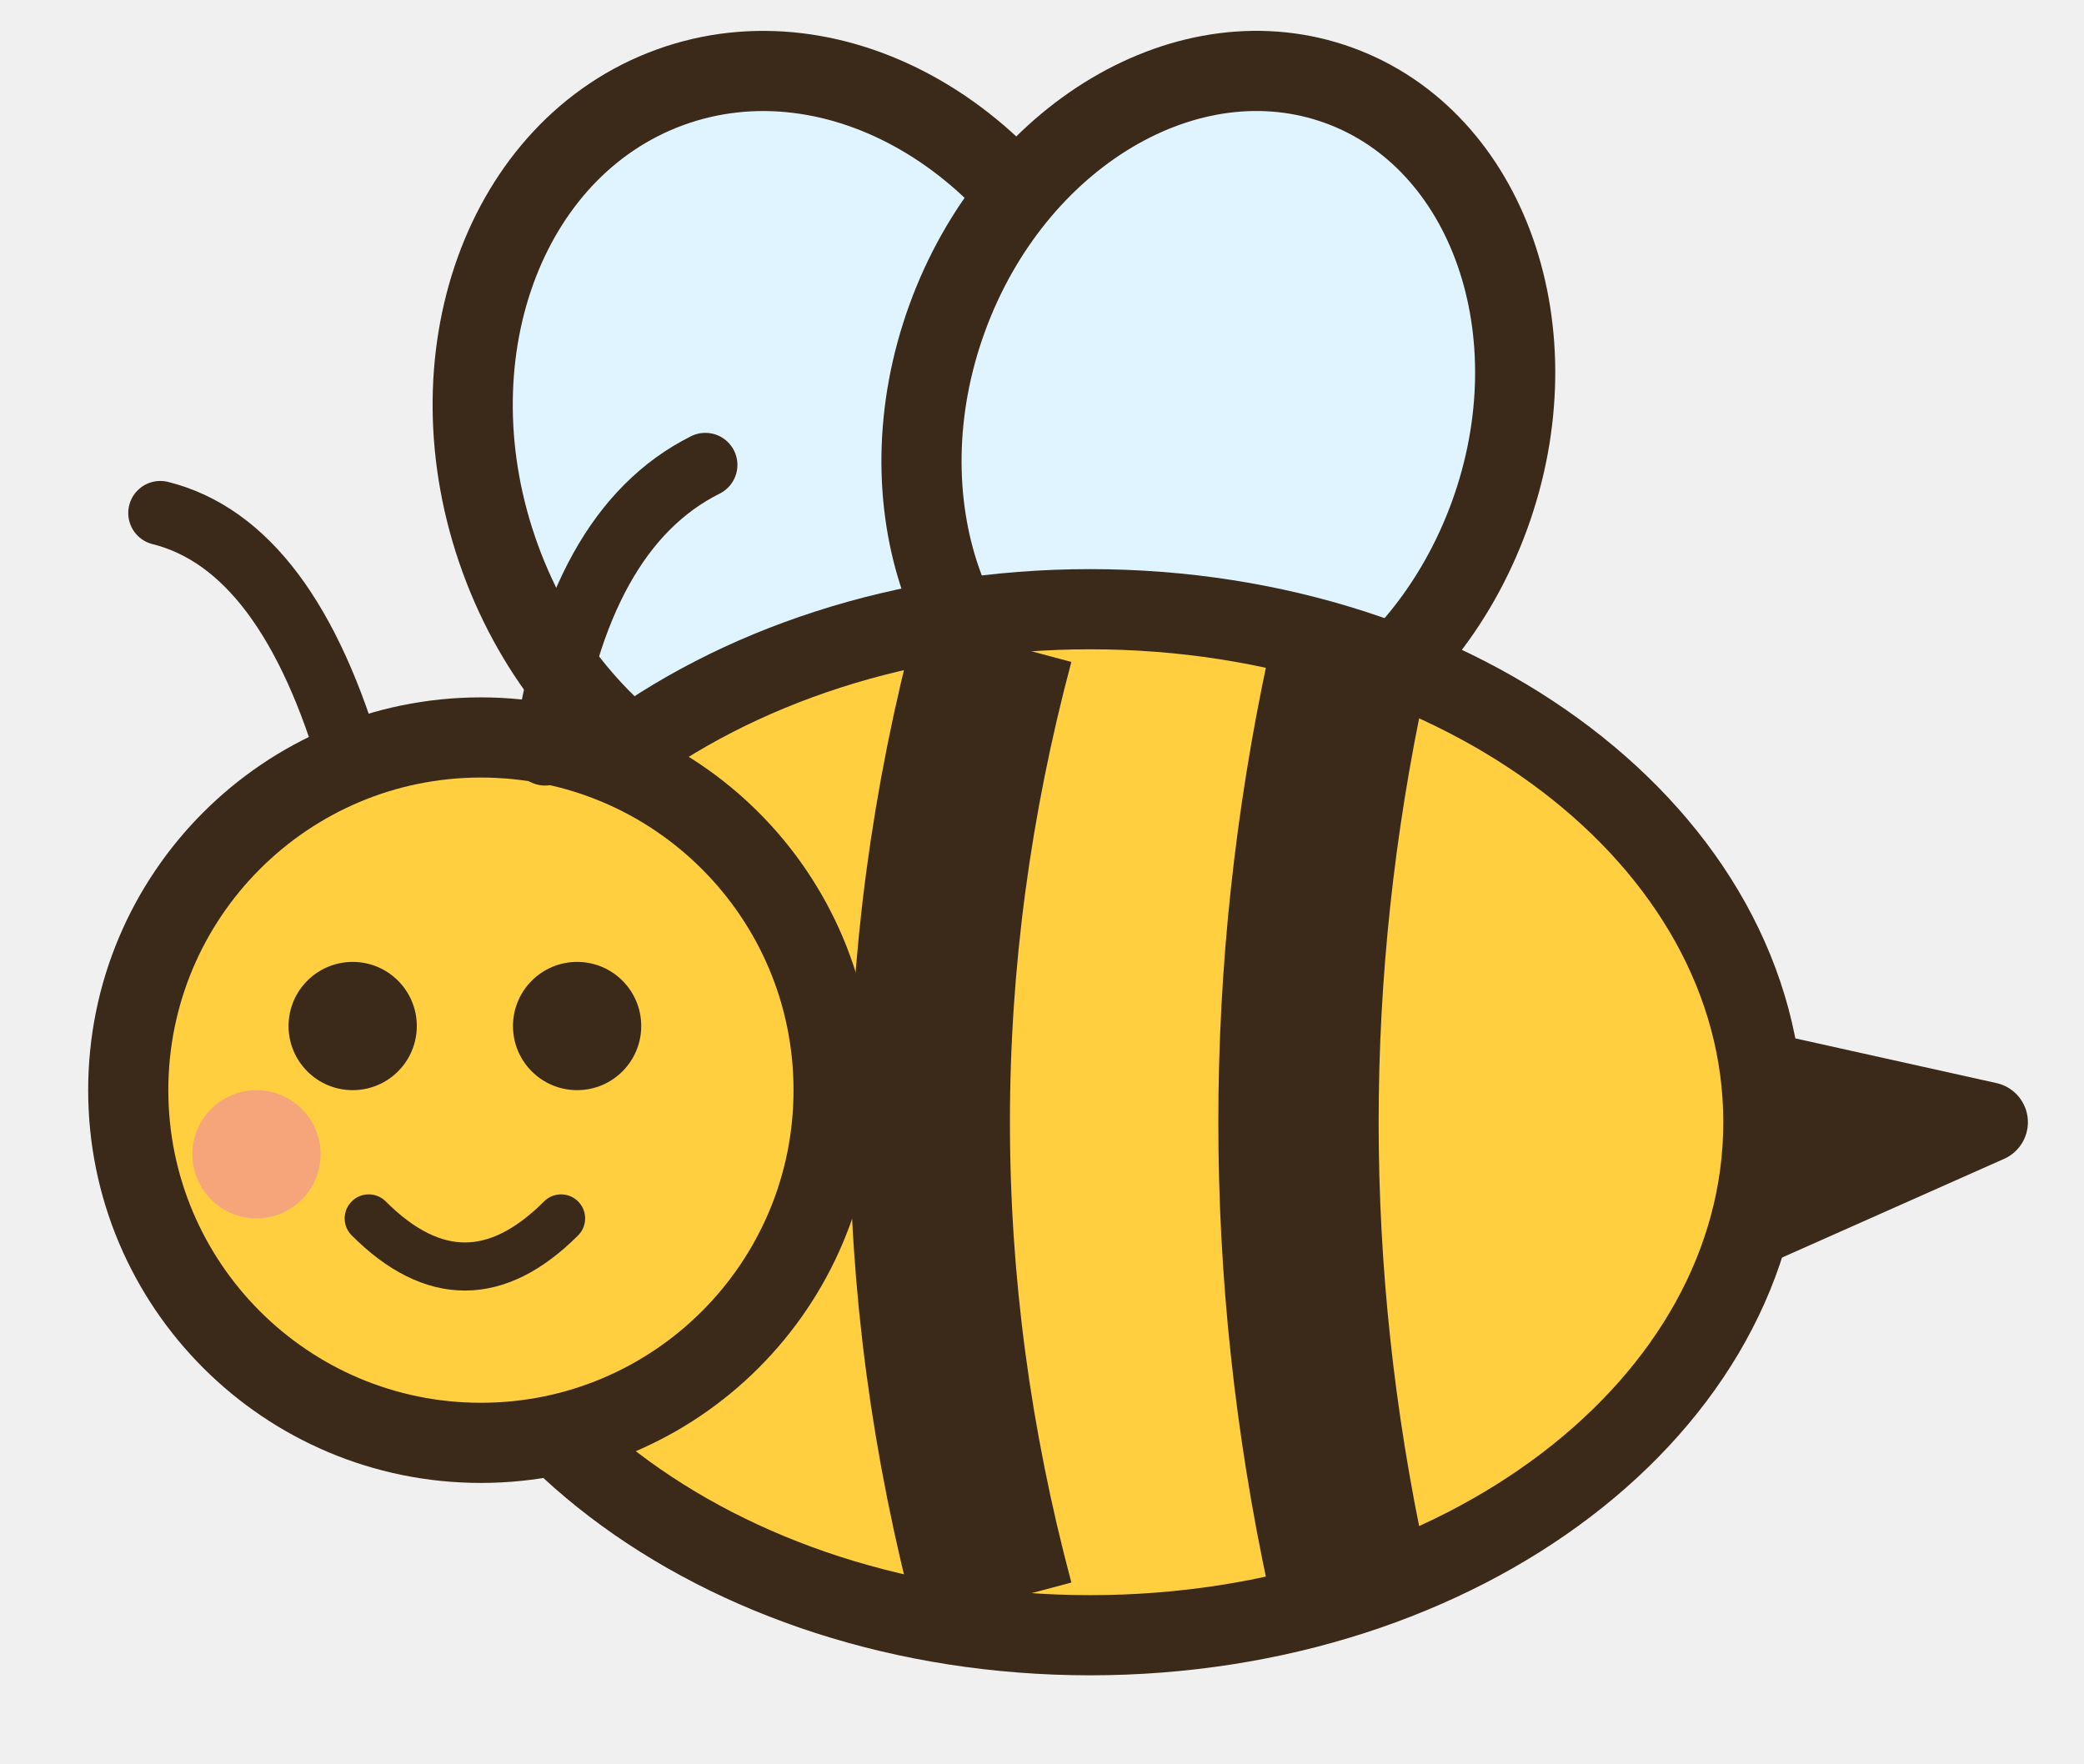
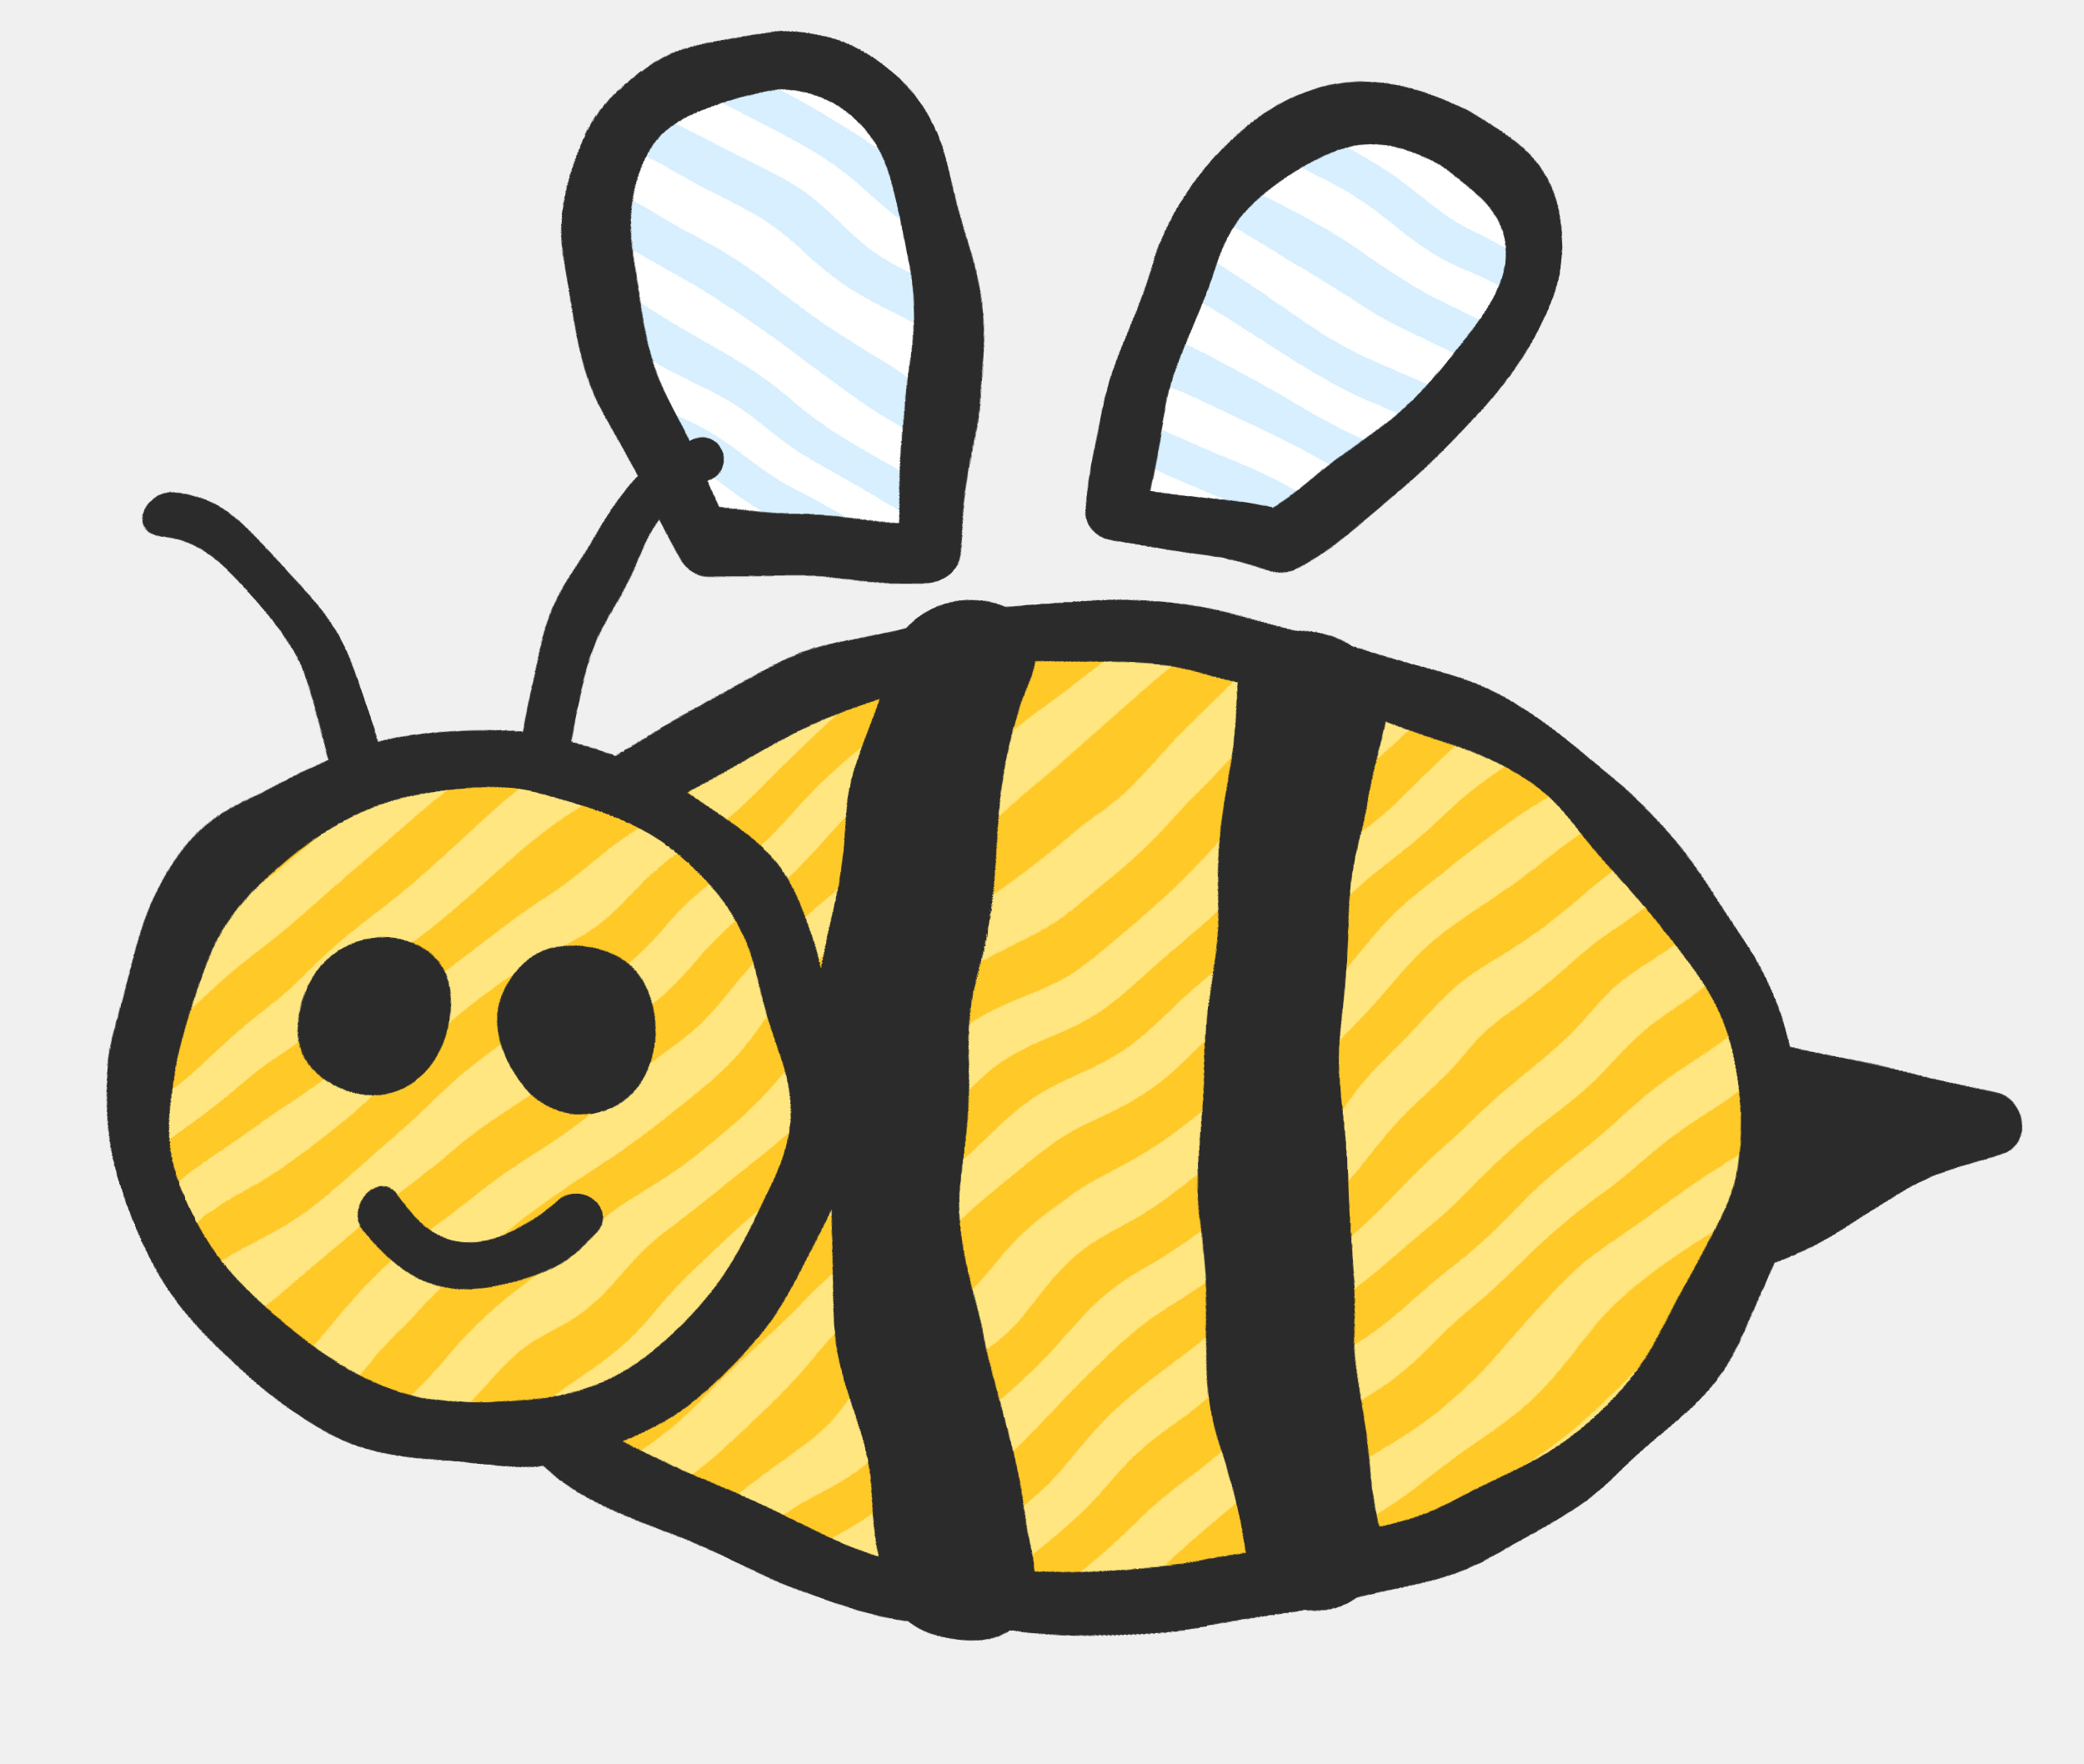
<svg xmlns="http://www.w3.org/2000/svg" width="130" height="110" viewBox="0 0 130 110">
-   <g stroke="#3b2a1a" stroke-width="5" stroke-linejoin="round" stroke-linecap="round">
-     <ellipse cx="50" cy="28" rx="20" ry="24" fill="#dff4ff" transform="rotate(-20 50 28)" />
-     <ellipse cx="76" cy="26" rx="18" ry="22" fill="#dff4ff" transform="rotate(20 76 26)" />
-     <path d="M106 66 l18 4 l-18 8 z" fill="#3b2a1a" />
-     <ellipse cx="68" cy="70" rx="42" ry="32" fill="#ffcf3f" />
+   <defs>
+     <filter id="titrek" filterUnits="userSpaceOnUse" x="0" y="0" width="100%" height="100%">
+       <feTurbulence type="fractalNoise" baseFrequency="0.06" numOctaves="2" seed="34" result="g" />
+       <feDisplacementMap in="SourceGraphic" in2="g" scale="3.5" xChannelSelector="R" yChannelSelector="G" />
+     </filter>
+     <pattern id="sari" width="6" height="6" patternUnits="userSpaceOnUse" patternTransform="rotate(-40)">
+       <rect width="6" height="6" fill="#ffe680" />
+       <line x1="0" y1="3.0" x2="6" y2="3.0" stroke="#ffc928" stroke-width="3" stroke-linecap="round" />
+     </pattern>
+     <pattern id="kanat" width="5" height="5" patternUnits="userSpaceOnUse" patternTransform="rotate(30)">
+       <rect width="5" height="5" fill="#ffffff" />
+       <line x1="0" y1="2.5" x2="5" y2="2.5" stroke="#d7efff" stroke-width="2.5" stroke-linecap="round" />
+     </pattern>
+   </defs>
+   <g filter="url(#titrek)" stroke="#2b2b2b" stroke-width="4" stroke-linecap="round" stroke-linejoin="round">
+     <path d="M44 34 q-16 -30 4 -30 q16 2 10 30z M70 32 q4 -30 20 -24 q14 8 -10 26z" fill="url(#kanat)" />
+     <path d="M106 66 l18 4 l-18 8z" fill="#2b2b2b" />
+     <ellipse cx="68" cy="70" rx="42" ry="30" fill="url(#sari)" />
+     <path d="M60 42 q-8 28 0 56 M82 44 q-6 26 0 52" fill="none" stroke-width="9" />
+     <circle cx="30" cy="68" r="21" fill="url(#sari)" />
+     <path d="M22 48 q-4 -14 -12 -16 M34 47 q2 -14 10 -18" fill="none" stroke-width="3" />
+     <circle cx="23" cy="64" r="3" fill="#2b2b2b" />
+     <circle cx="36" cy="64" r="3" fill="#2b2b2b" />
+     <path d="M24 76 q6 6 12 0" fill="none" stroke-width="3" />
  </g>
-   <path d="M62 40 q-8 30 0 60" fill="none" stroke="#3b2a1a" stroke-width="10" />
-   <path d="M84 42 q-6 28 0 56" fill="none" stroke="#3b2a1a" stroke-width="10" />
-   <g stroke="#3b2a1a" stroke-width="5" stroke-linecap="round">
-     <circle cx="30" cy="68" r="22" fill="#ffcf3f" />
-     <path d="M22 48 q-4 -14 -12 -16 M34 47 q2 -14 10 -18" fill="none" stroke-width="4" />
-   </g>
-   <circle cx="22" cy="64" r="4" fill="#3b2a1a" />
-   <circle cx="36" cy="64" r="4" fill="#3b2a1a" />
-   <path d="M23 76 q6 6 12 0" fill="none" stroke="#3b2a1a" stroke-width="3" stroke-linecap="round" />
-   <circle cx="16" cy="72" r="4" fill="#f39b8a" fill-opacity="0.8" />
</svg>
